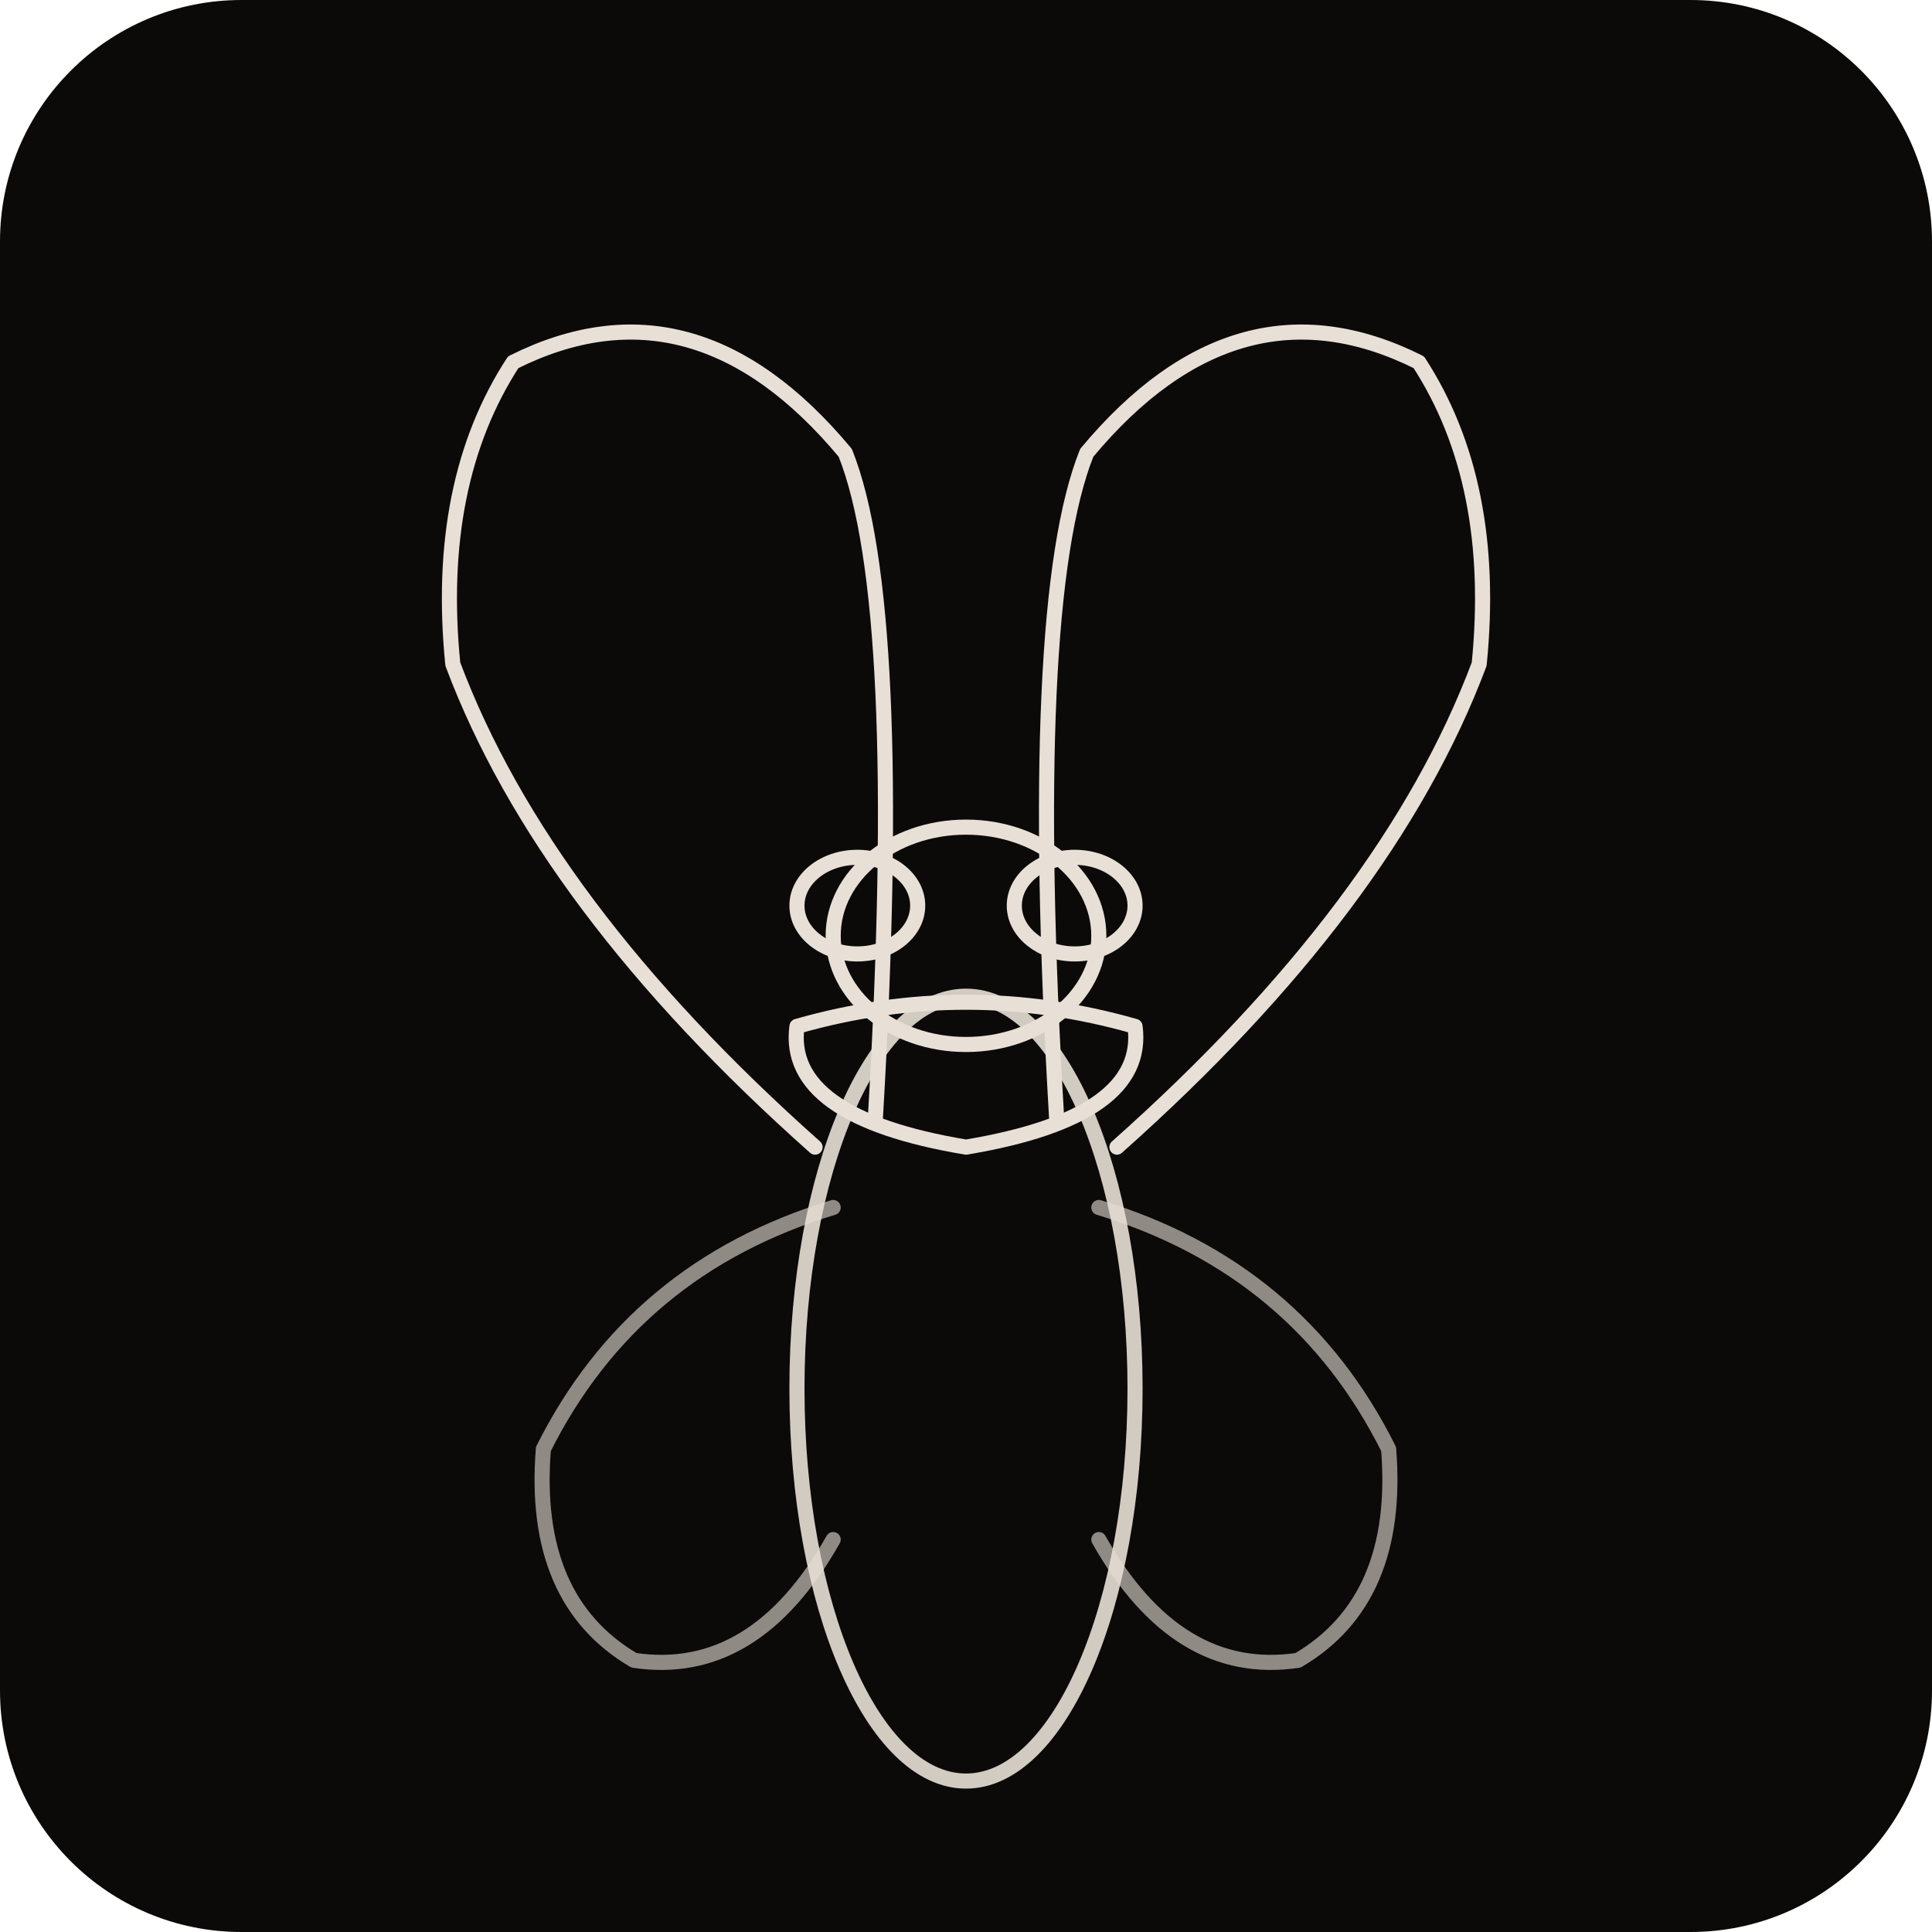
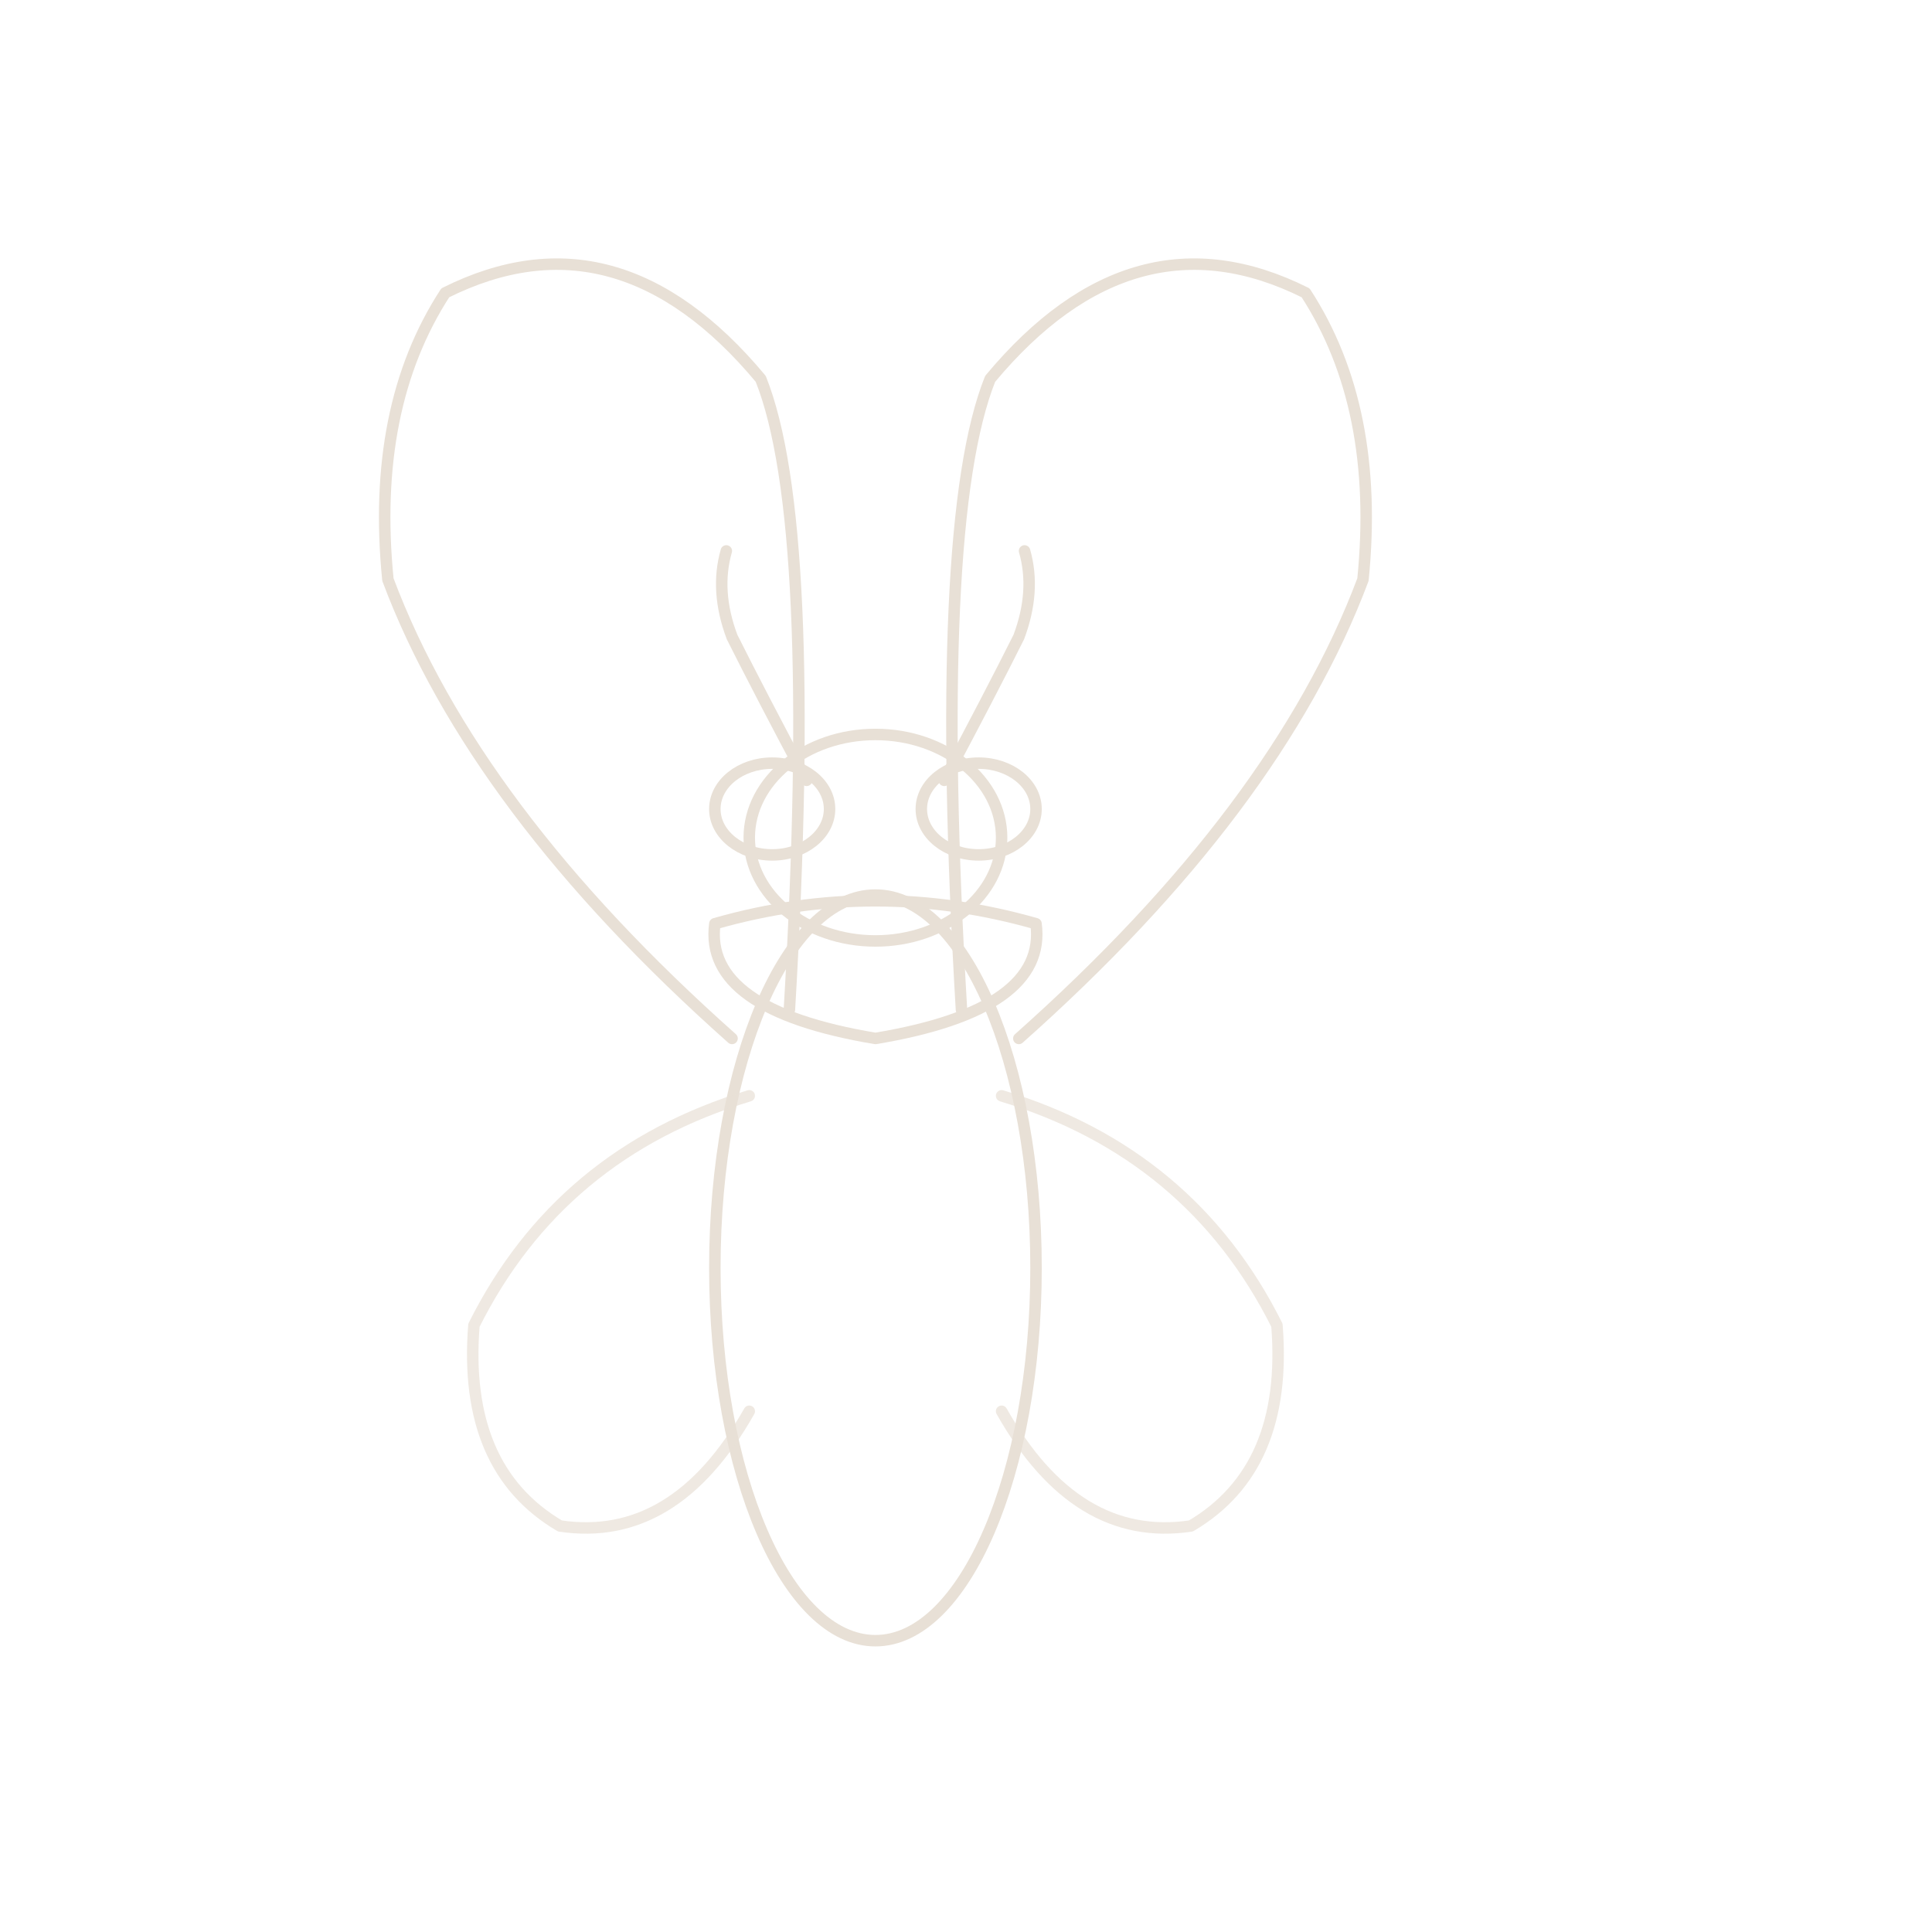
- <svg xmlns="http://www.w3.org/2000/svg" viewBox="0 0 32 32">
-   <rect width="32" height="32" rx="4" fill="#0C0A09" />
-   <g transform="translate(6 3) scale(0.1)" fill="none" stroke="#e8e0d6" stroke-width="2.5" stroke-linecap="round" stroke-linejoin="round">
-     <ellipse cx="100" cy="200" rx="28" ry="65" opacity="0.9" />
+ <svg xmlns="http://www.w3.org/2000/svg" viewBox="0 0 32 32" fill="none">
+   <g transform="translate(5 2) scale(0.095)" stroke="#e8e0d6" stroke-width="2" stroke-linecap="round" stroke-linejoin="round">
+     <ellipse cx="100" cy="200" rx="28" ry="65" />
    <ellipse cx="100" cy="125" rx="22" ry="18" />
    <ellipse cx="82" cy="120" rx="10" ry="8" />
    <ellipse cx="118" cy="120" rx="10" ry="8" />
    <path d="M75 160 Q30 120 15 80 Q12 50 25 30 Q55 15 80 45 Q90 70 85 155" />
    <path d="M125 160 Q170 120 185 80 Q188 50 175 30 Q145 15 120 45 Q110 70 115 155" />
-     <path d="M78 170 Q45 180 30 210 Q28 235 45 245 Q65 248 78 225" opacity="0.6" />
-     <path d="M122 170 Q155 180 170 210 Q172 235 155 245 Q135 248 122 225" opacity="0.6" />
+     <path d="M78 170 Q45 180 30 210 Q28 235 45 245 Q65 248 78 225" opacity="0.7" />
+     <path d="M122 170 Q155 180 170 210 Q172 235 155 245 Q135 248 122 225" opacity="0.7" />
    <path d="M72 140 Q100 132 128 140 Q130 155 100 160 Q70 155 72 140Z" />
+     <path d="M88 115 Q80 100 75 90 Q72 82 74 75" />
+     <path d="M112 115 Q120 100 125 90 Q128 82 126 75" />
  </g>
</svg>
